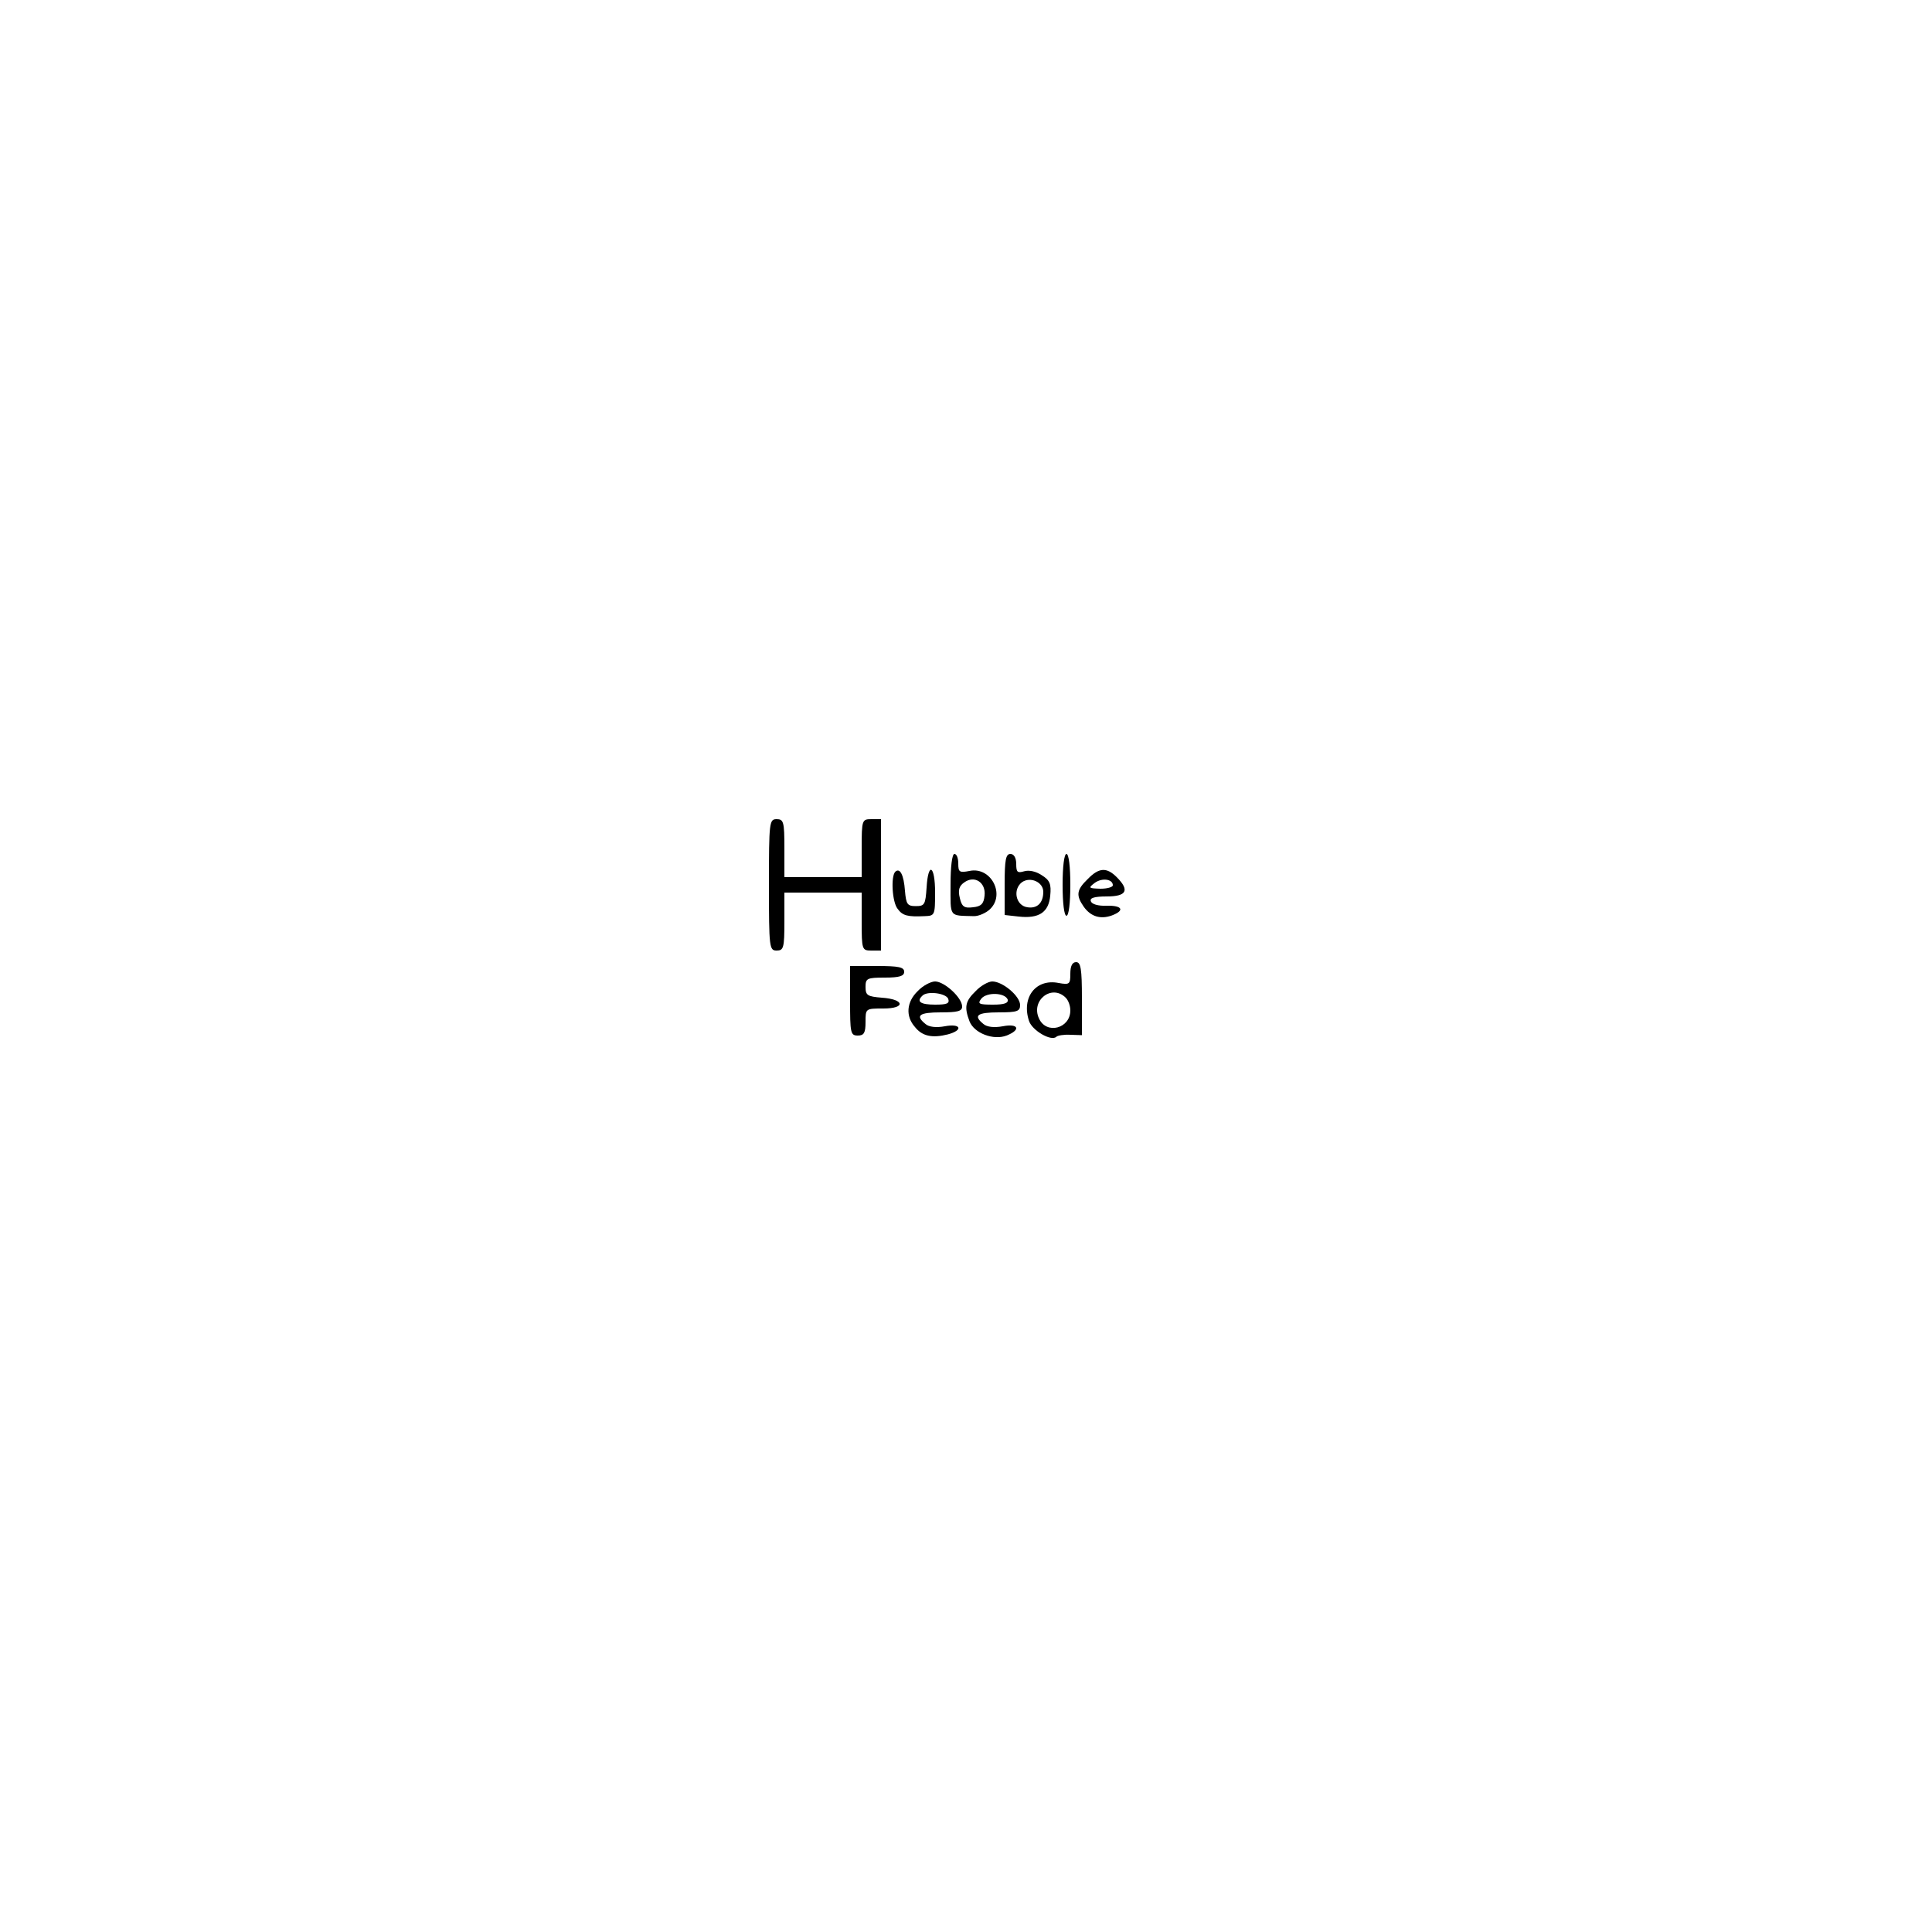
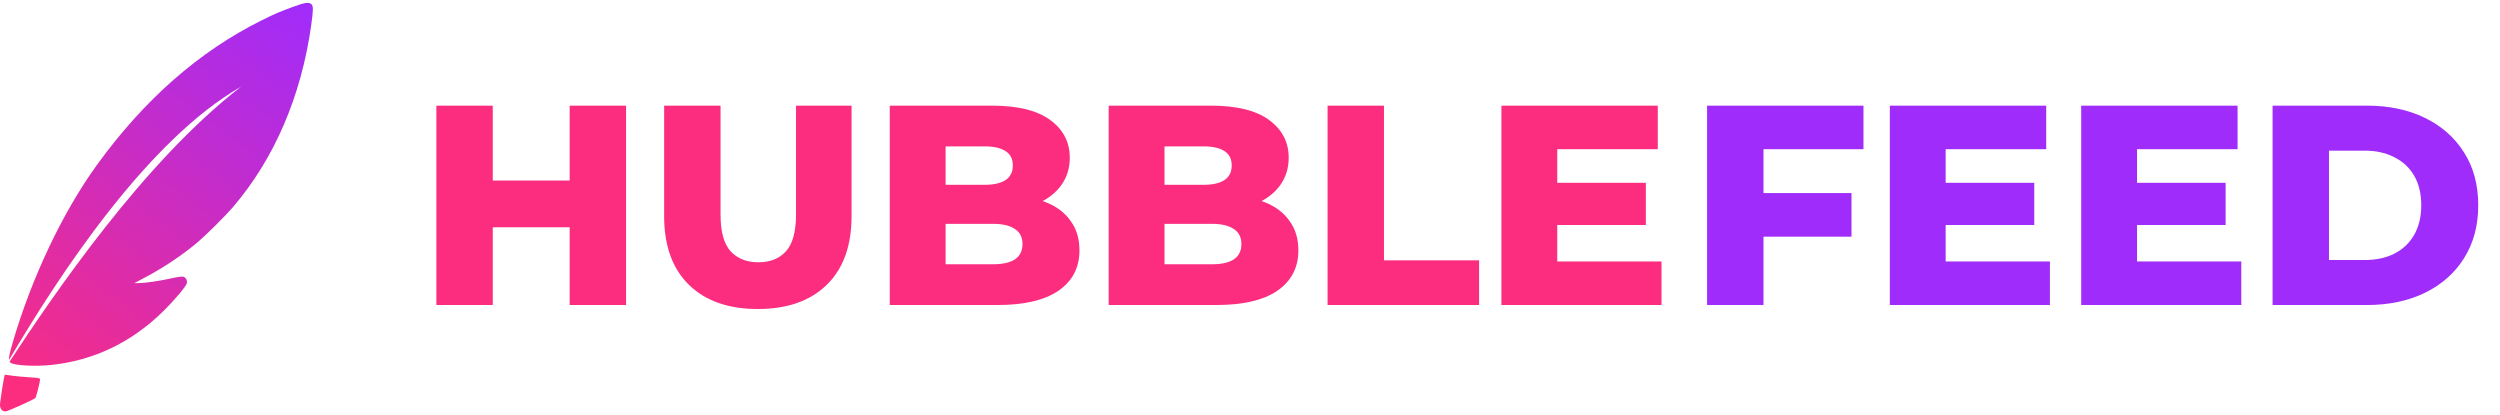
- <svg xmlns="http://www.w3.org/2000/svg" version="1.0" width="500pt" height="500pt" viewBox="0 0 500 500" preserveAspectRatio="xMidYMid meet">
-   <g transform="translate(0,500) scale(0.1,-0.1)" fill="#000000" stroke="none">
-     <path d="M1990 2710 c0 -163 1 -170 20 -170 18 0 20 7 20 75 l0 75 100 0 100 0 0 -75 c0 -73 1 -75 25 -75 l25 0 0 170 0 170 -25 0 c-24 0 -25 -2 -25 -75 l0 -75 -100 0 -100 0 0 75 c0 68 -2 75 -20 75 -19 0 -20 -7 -20 -170z" />
-     <path d="M2460 2711 c0 -87 -5 -80 61 -82 12 0 30 8 40 17 42 38 4 112 -52 100 -26 -5 -29 -3 -29 19 0 14 -4 25 -10 25 -6 0 -10 -33 -10 -79z m88 -29 c-2 -21 -9 -28 -30 -30 -23 -3 -29 2 -34 24 -5 20 -2 31 11 40 27 20 57 0 53 -34z" />
-     <path d="M2600 2711 l0 -79 36 -4 c53 -6 78 11 82 54 3 30 -1 40 -22 53 -15 10 -33 14 -46 10 -17 -5 -20 -2 -20 19 0 16 -6 26 -15 26 -12 0 -15 -15 -15 -79z m100 -19 c0 -29 -16 -44 -41 -40 -30 4 -39 46 -14 65 22 15 55 0 55 -25z" />
-     <path d="M2750 2710 c0 -47 4 -80 10 -80 6 0 10 33 10 80 0 47 -4 80 -10 80 -6 0 -10 -33 -10 -80z" />
-     <path d="M2317 2744 c-12 -12 -8 -79 6 -96 13 -18 26 -21 70 -19 26 1 27 2 27 61 0 71 -18 81 -22 13 -3 -44 -5 -48 -28 -48 -22 0 -25 5 -28 40 -3 41 -13 60 -25 49z" />
-     <path d="M2815 2725 c-29 -28 -31 -42 -10 -72 18 -25 43 -33 73 -22 34 13 26 26 -14 25 -22 -1 -39 4 -41 12 -3 8 9 12 41 12 52 0 60 16 26 50 -26 26 -46 25 -75 -5z m65 -16 c0 -5 -15 -9 -32 -9 -31 1 -32 2 -15 15 19 14 47 10 47 -6z" />
-     <path d="M2770 2480 c0 -27 -2 -29 -30 -24 -59 12 -97 -37 -77 -98 8 -25 58 -54 71 -41 3 3 19 6 36 5 l30 -1 0 95 c0 77 -3 94 -15 94 -10 0 -15 -10 -15 -30z m-12 -62 c7 -7 12 -21 12 -33 0 -47 -62 -63 -81 -21 -22 47 33 90 69 54z" />
-     <path d="M2200 2410 c0 -83 1 -90 20 -90 16 0 20 7 20 35 0 35 0 35 46 35 59 0 55 24 -4 28 -37 3 -42 6 -42 28 0 22 4 24 50 24 38 0 50 4 50 15 0 12 -14 15 -70 15 l-70 0 0 -90z" />
-     <path d="M2375 2435 c-29 -28 -32 -65 -7 -93 19 -24 45 -29 85 -19 41 11 34 29 -8 21 -22 -4 -41 -2 -50 6 -27 22 -16 30 40 30 43 0 55 3 55 15 0 23 -46 65 -70 65 -11 0 -32 -11 -45 -25z m79 -20 c4 -12 -3 -15 -34 -15 -38 0 -49 8 -33 23 12 13 61 7 67 -8z" />
-     <path d="M2525 2435 c-27 -26 -30 -41 -16 -78 12 -31 62 -50 96 -37 38 15 31 32 -10 24 -22 -4 -41 -2 -50 6 -27 22 -16 30 40 30 48 0 55 3 55 19 0 23 -45 61 -72 61 -10 0 -30 -11 -43 -25z m83 -22 c2 -9 -9 -13 -38 -13 -37 0 -41 2 -30 16 15 17 61 15 68 -3z" />
-   </g>
+ <svg xmlns="http://www.w3.org/2000/svg" width="181" height="30" viewBox="0 0 181 30" fill="none">
+   <path d="M41.244 7.648H45.327V22.083H41.244V7.648ZM35.676 22.083H31.593V7.648H35.676V22.083ZM41.533 16.453H35.388V13.072H41.533V16.453ZM54.868 22.372C52.737 22.372 51.074 21.788 49.878 20.619C48.682 19.451 48.084 17.794 48.084 15.649V7.648H52.167V15.525C52.167 16.763 52.407 17.649 52.889 18.186C53.384 18.722 54.057 18.99 54.91 18.99C55.762 18.99 56.429 18.722 56.91 18.186C57.391 17.649 57.632 16.763 57.632 15.525V7.648H61.653V15.649C61.653 17.794 61.055 19.451 59.859 20.619C58.663 21.788 56.999 22.372 54.868 22.372ZM64.419 22.083V7.648H71.802C73.699 7.648 75.115 7.999 76.05 8.7C76.984 9.387 77.452 10.294 77.452 11.422C77.452 12.164 77.252 12.817 76.854 13.381C76.469 13.931 75.919 14.371 75.204 14.701C74.503 15.017 73.664 15.175 72.688 15.175L73.101 14.185C74.118 14.185 75.005 14.343 75.761 14.659C76.517 14.962 77.101 15.409 77.514 16C77.94 16.577 78.153 17.285 78.153 18.124C78.153 19.375 77.644 20.351 76.627 21.052C75.623 21.739 74.152 22.083 72.214 22.083H64.419ZM68.461 19.134H71.884C72.585 19.134 73.114 19.017 73.472 18.784C73.843 18.536 74.029 18.165 74.029 17.67C74.029 17.175 73.843 16.811 73.472 16.577C73.114 16.33 72.585 16.206 71.884 16.206H68.172V13.381H71.265C71.953 13.381 72.468 13.264 72.812 13.03C73.156 12.796 73.328 12.446 73.328 11.979C73.328 11.511 73.156 11.167 72.812 10.947C72.468 10.714 71.953 10.597 71.265 10.597H68.461V19.134ZM80.268 22.083V7.648H87.65C89.548 7.648 90.964 7.999 91.898 8.7C92.833 9.387 93.301 10.294 93.301 11.422C93.301 12.164 93.101 12.817 92.703 13.381C92.318 13.931 91.768 14.371 91.053 14.701C90.352 15.017 89.513 15.175 88.537 15.175L88.95 14.185C89.967 14.185 90.854 14.343 91.61 14.659C92.366 14.962 92.95 15.409 93.363 16C93.789 16.577 94.002 17.285 94.002 18.124C94.002 19.375 93.493 20.351 92.476 21.052C91.472 21.739 90.001 22.083 88.063 22.083H80.268ZM84.31 19.134H87.733C88.434 19.134 88.963 19.017 89.321 18.784C89.692 18.536 89.877 18.165 89.877 17.67C89.877 17.175 89.692 16.811 89.321 16.577C88.963 16.33 88.434 16.206 87.733 16.206H84.021V13.381H87.114C87.802 13.381 88.317 13.264 88.661 13.03C89.004 12.796 89.176 12.446 89.176 11.979C89.176 11.511 89.004 11.167 88.661 10.947C88.317 10.714 87.802 10.597 87.114 10.597H84.31V19.134ZM96.117 22.083V7.648H100.2V18.846H107.087V22.083H96.117ZM112.456 13.236H119.158V16.288H112.456V13.236ZM112.745 18.928H120.293V22.083H108.703V7.648H120.024V10.803H112.745V18.928Z" fill="#FC2C7E" />
+   <path d="M127.388 13.979H134.049V17.134H127.388V13.979ZM127.676 22.083H123.593V7.648H134.915V10.803H127.676V22.083ZM140.577 13.236H147.279V16.288H140.577V13.236ZM140.866 18.928H148.414V22.083H136.824V7.648H148.146V10.803H140.866V18.928ZM154.433 13.236H161.135V16.288H154.433V13.236ZM154.721 18.928H162.269V22.083H150.679V7.648H162.001V10.803H154.721V18.928ZM164.535 22.083V7.648H171.36C172.955 7.648 174.357 7.944 175.567 8.535C176.777 9.126 177.719 9.958 178.392 11.03C179.08 12.102 179.424 13.381 179.424 14.866C179.424 16.337 179.08 17.615 178.392 18.701C177.719 19.773 176.777 20.605 175.567 21.196C174.357 21.788 172.955 22.083 171.36 22.083H164.535ZM168.618 18.825H171.195C172.02 18.825 172.735 18.674 173.34 18.371C173.959 18.055 174.44 17.601 174.784 17.01C175.127 16.405 175.299 15.69 175.299 14.866C175.299 14.027 175.127 13.312 174.784 12.721C174.44 12.13 173.959 11.683 173.34 11.38C172.735 11.064 172.02 10.906 171.195 10.906H168.618V18.825Z" fill="#A02CFC" />
+   <path d="M0.276 27.431C0.215 27.762 0.062 28.721 0.007 29.192C-0.036 29.541 0.123 29.791 0.386 29.791C0.539 29.791 2.44 28.936 2.563 28.813C2.618 28.758 2.899 27.639 2.905 27.462C2.905 27.383 2.789 27.358 2.19 27.321C1.792 27.297 1.218 27.248 0.906 27.205L0.343 27.126L0.276 27.431Z" fill="#FC2C7E" />
+   <path fill-rule="evenodd" clip-rule="evenodd" d="M18.925 1.482C19.897 0.999 20.27 0.834 21.279 0.473C22.074 0.179 22.367 0.143 22.545 0.302C22.692 0.43 22.685 0.705 22.532 1.824C21.805 6.991 19.854 11.515 16.84 15.025C16.326 15.624 14.889 17.049 14.309 17.538C13.232 18.449 11.82 19.391 10.536 20.07L9.723 20.498H10.028C10.481 20.498 11.52 20.345 12.364 20.161C12.798 20.064 13.171 20.008 13.269 20.033C13.453 20.082 13.575 20.308 13.526 20.51C13.465 20.742 12.664 21.696 11.869 22.485C9.539 24.79 6.788 26.111 3.645 26.429C2.502 26.539 1.077 26.465 0.783 26.27C0.745 26.245 0.715 26.217 0.693 26.18C3.813 21.432 10.392 11.707 17.459 6.271C10.665 10.168 4.281 19.897 0.655 26.061C0.631 25.869 0.71 25.523 0.912 24.827C2.281 20.119 4.532 15.374 7.02 11.937C10.45 7.205 14.406 3.732 18.925 1.482Z" fill="url(#paint0_linear_808_244)" />
+   <defs>
+     <linearGradient id="paint0_linear_808_244" x1="0.727" y1="29.307" x2="22.551" y2="0.208" gradientUnits="userSpaceOnUse">
+       <stop stop-color="#FC2C7E" />
+       <stop offset="1" stop-color="#A02CFC" />
+     </linearGradient>
+   </defs>
</svg>
